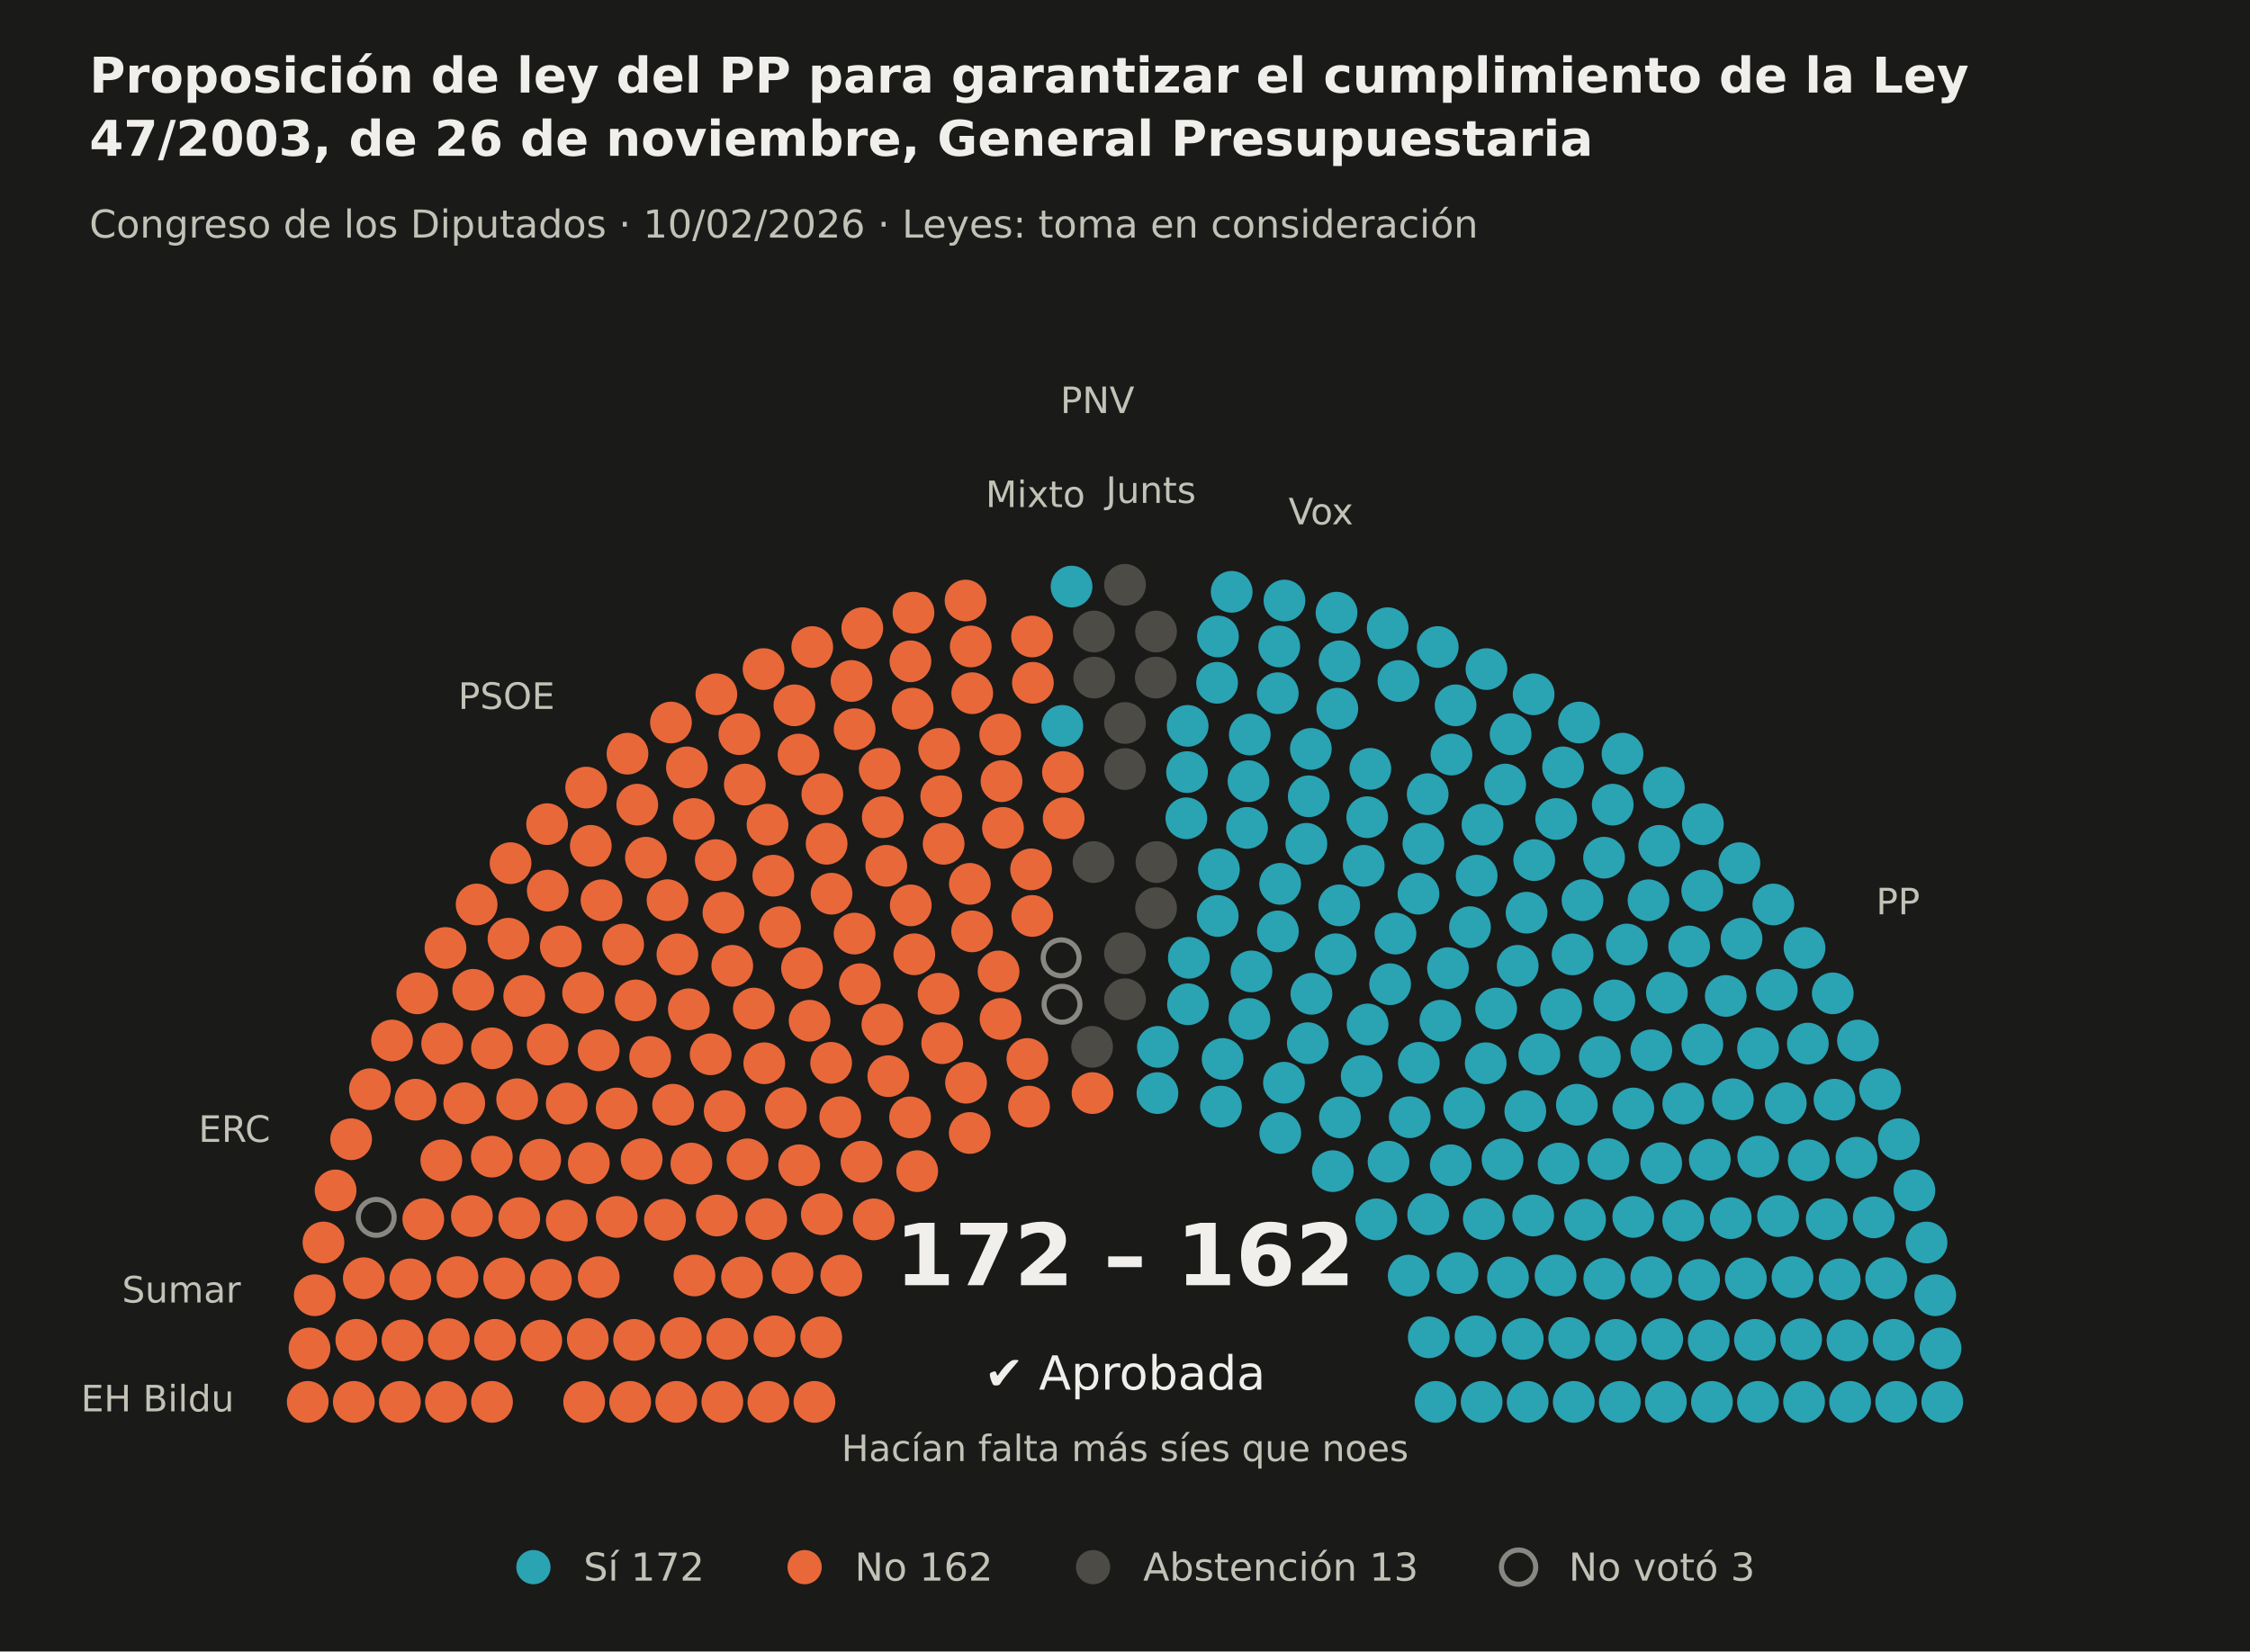
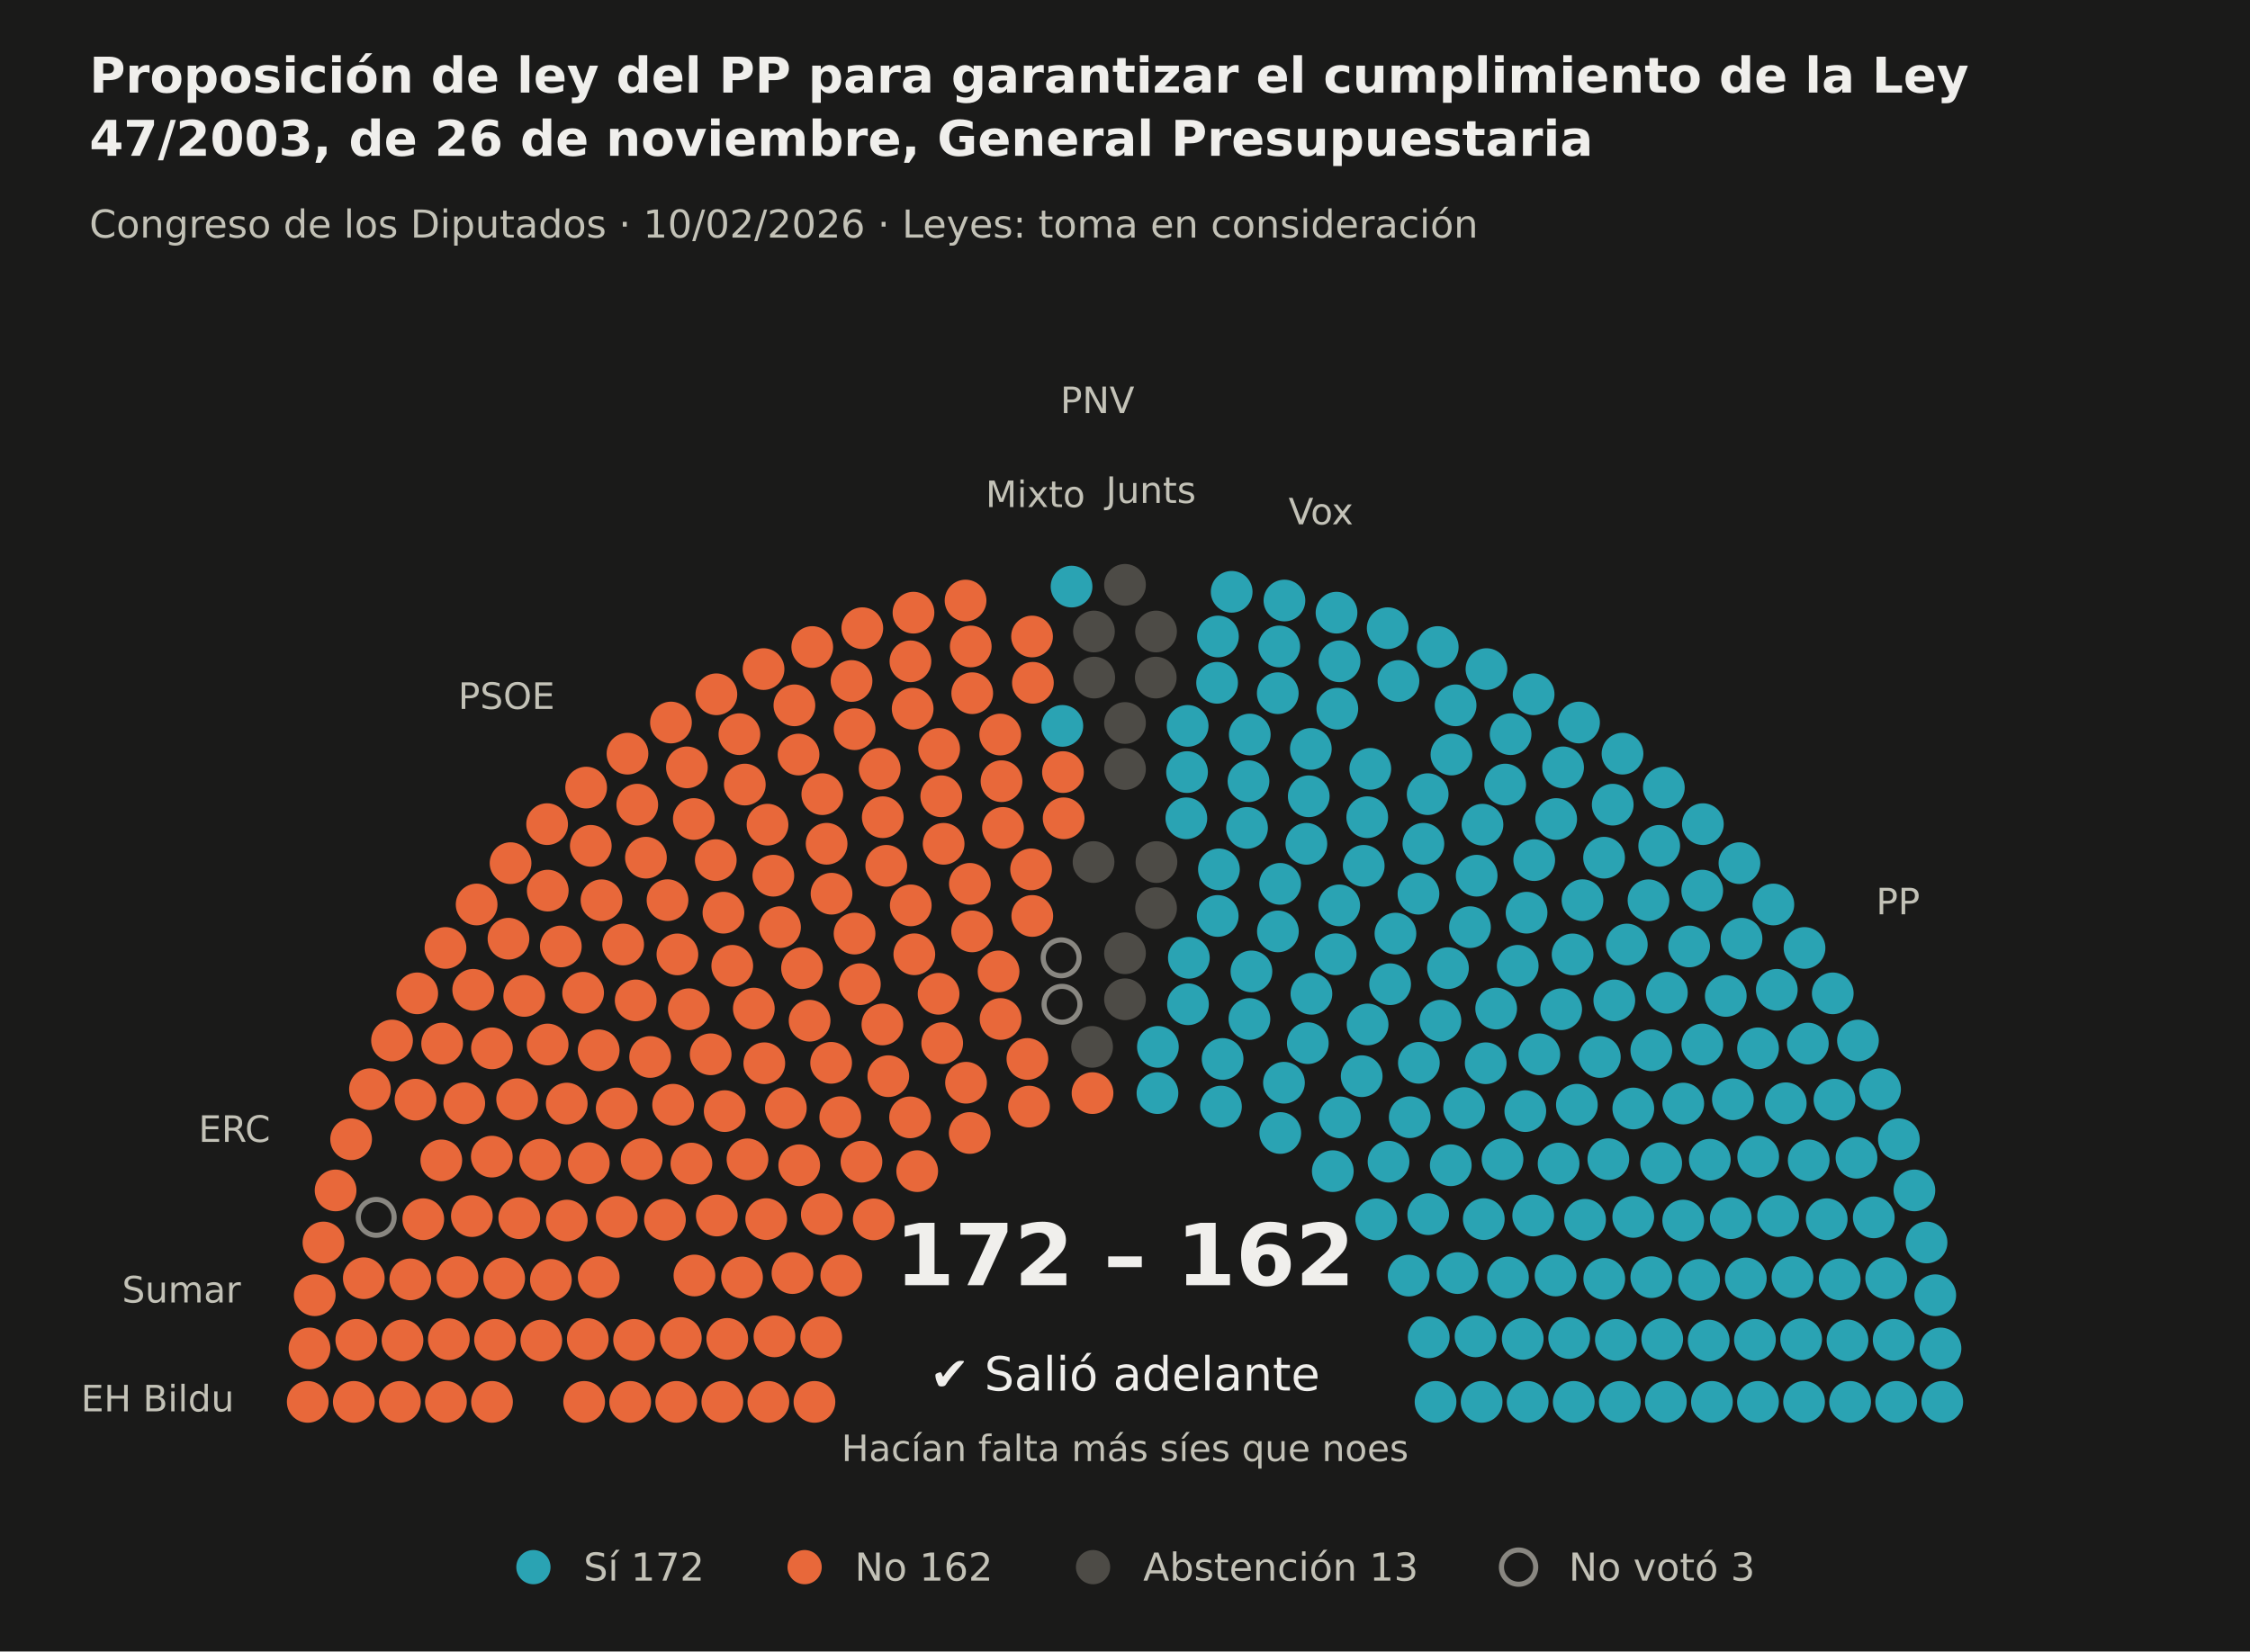
<svg xmlns="http://www.w3.org/2000/svg" xmlns:xlink="http://www.w3.org/1999/xlink" width="525.6pt" height="385.884pt" viewBox="0 0 525.6 385.884" version="1.1">
  <defs>
    <style type="text/css">*{stroke-linejoin: round; stroke-linecap: butt}</style>
  </defs>
  <g id="figure_1">
    <g id="patch_1">
      <path d="M 0 385.884  L 525.6 385.884  L 525.6 0  L 0 0  z " style="fill: #1a1a19" />
    </g>
    <g id="axes_1">
      <g id="PathCollection_1">
        <defs>
          <path id="m3e438a8b8c" d="M 0 4.873  C 1.292 4.873 2.532 4.36 3.446 3.446  C 4.36 2.532 4.873 1.292 4.873 0  C 4.873 -1.292 4.36 -2.532 3.446 -3.446  C 2.532 -4.36 1.292 -4.873 0 -4.873  C -1.292 -4.873 -2.532 -4.36 -3.446 -3.446  C -4.36 -2.532 -4.873 -1.292 -4.873 0  C -4.873 1.292 -4.36 2.532 -3.446 3.446  C -2.532 4.36 -1.292 4.873 0 4.873  z " />
        </defs>
        <g clip-path="url(#p0f7a6aeadc)">
          <use xlink:href="#m3e438a8b8c" x="248.164" y="169.607" style="fill: #2aa3b3" />
          <use xlink:href="#m3e438a8b8c" x="250.314" y="137.058" style="fill: #2aa3b3" />
          <use xlink:href="#m3e438a8b8c" x="270.486" y="244.608" style="fill: #2aa3b3" />
          <use xlink:href="#m3e438a8b8c" x="277.436" y="169.607" style="fill: #2aa3b3" />
          <use xlink:href="#m3e438a8b8c" x="277.294" y="180.403" style="fill: #2aa3b3" />
          <use xlink:href="#m3e438a8b8c" x="270.383" y="255.411" style="fill: #2aa3b3" />
          <use xlink:href="#m3e438a8b8c" x="277.132" y="191.202" style="fill: #2aa3b3" />
          <use xlink:href="#m3e438a8b8c" x="284.515" y="148.723" style="fill: #2aa3b3" />
          <use xlink:href="#m3e438a8b8c" x="284.315" y="159.542" style="fill: #2aa3b3" />
          <use xlink:href="#m3e438a8b8c" x="287.719" y="138.283" style="fill: #2aa3b3" />
          <use xlink:href="#m3e438a8b8c" x="277.718" y="223.799" style="fill: #2aa3b3" />
          <use xlink:href="#m3e438a8b8c" x="277.515" y="234.651" style="fill: #2aa3b3" />
          <use xlink:href="#m3e438a8b8c" x="284.74" y="203.131" style="fill: #2aa3b3" />
          <use xlink:href="#m3e438a8b8c" x="291.948" y="171.631" style="fill: #2aa3b3" />
          <use xlink:href="#m3e438a8b8c" x="284.459" y="214.019" style="fill: #2aa3b3" />
          <use xlink:href="#m3e438a8b8c" x="291.648" y="182.532" style="fill: #2aa3b3" />
          <use xlink:href="#m3e438a8b8c" x="300.045" y="140.318" style="fill: #2aa3b3" />
          <use xlink:href="#m3e438a8b8c" x="298.834" y="151.05" style="fill: #2aa3b3" />
          <use xlink:href="#m3e438a8b8c" x="291.306" y="193.447" style="fill: #2aa3b3" />
          <use xlink:href="#m3e438a8b8c" x="298.487" y="161.972" style="fill: #2aa3b3" />
          <use xlink:href="#m3e438a8b8c" x="312.211" y="143.155" style="fill: #2aa3b3" />
          <use xlink:href="#m3e438a8b8c" x="285.598" y="247.433" style="fill: #2aa3b3" />
          <use xlink:href="#m3e438a8b8c" x="306.211" y="174.986" style="fill: #2aa3b3" />
          <use xlink:href="#m3e438a8b8c" x="312.921" y="154.522" style="fill: #2aa3b3" />
          <use xlink:href="#m3e438a8b8c" x="292.333" y="226.978" style="fill: #2aa3b3" />
          <use xlink:href="#m3e438a8b8c" x="299.037" y="206.519" style="fill: #2aa3b3" />
          <use xlink:href="#m3e438a8b8c" x="305.724" y="186.058" style="fill: #2aa3b3" />
          <use xlink:href="#m3e438a8b8c" x="312.401" y="165.595" style="fill: #2aa3b3" />
          <use xlink:href="#m3e438a8b8c" x="285.218" y="258.564" style="fill: #2aa3b3" />
          <use xlink:href="#m3e438a8b8c" x="291.868" y="238.096" style="fill: #2aa3b3" />
          <use xlink:href="#m3e438a8b8c" x="298.518" y="217.629" style="fill: #2aa3b3" />
          <use xlink:href="#m3e438a8b8c" x="305.169" y="197.162" style="fill: #2aa3b3" />
          <use xlink:href="#m3e438a8b8c" x="324.166" y="146.781" style="fill: #2aa3b3" />
          <use xlink:href="#m3e438a8b8c" x="326.682" y="159.117" style="fill: #2aa3b3" />
          <use xlink:href="#m3e438a8b8c" x="320.103" y="179.642" style="fill: #2aa3b3" />
          <use xlink:href="#m3e438a8b8c" x="319.387" y="190.947" style="fill: #2aa3b3" />
          <use xlink:href="#m3e438a8b8c" x="335.858" y="151.182" style="fill: #2aa3b3" />
          <use xlink:href="#m3e438a8b8c" x="312.844" y="211.545" style="fill: #2aa3b3" />
          <use xlink:href="#m3e438a8b8c" x="318.567" y="202.305" style="fill: #2aa3b3" />
          <use xlink:href="#m3e438a8b8c" x="306.346" y="232.205" style="fill: #2aa3b3" />
          <use xlink:href="#m3e438a8b8c" x="312.014" y="222.973" style="fill: #2aa3b3" />
          <use xlink:href="#m3e438a8b8c" x="340.028" y="164.803" style="fill: #2aa3b3" />
          <use xlink:href="#m3e438a8b8c" x="347.237" y="156.337" style="fill: #2aa3b3" />
          <use xlink:href="#m3e438a8b8c" x="299.933" y="252.986" style="fill: #2aa3b3" />
          <use xlink:href="#m3e438a8b8c" x="333.507" y="185.56" style="fill: #2aa3b3" />
          <use xlink:href="#m3e438a8b8c" x="339.059" y="176.307" style="fill: #2aa3b3" />
          <use xlink:href="#m3e438a8b8c" x="305.505" y="243.745" style="fill: #2aa3b3" />
          <use xlink:href="#m3e438a8b8c" x="332.504" y="197.151" style="fill: #2aa3b3" />
          <use xlink:href="#m3e438a8b8c" x="299.073" y="264.732" style="fill: #2aa3b3" />
          <use xlink:href="#m3e438a8b8c" x="325.974" y="218.139" style="fill: #2aa3b3" />
          <use xlink:href="#m3e438a8b8c" x="331.354" y="208.82" style="fill: #2aa3b3" />
          <use xlink:href="#m3e438a8b8c" x="352.874" y="171.545" style="fill: #2aa3b3" />
          <use xlink:href="#m3e438a8b8c" x="358.255" y="162.226" style="fill: #2aa3b3" />
          <use xlink:href="#m3e438a8b8c" x="351.612" y="183.319" style="fill: #2aa3b3" />
          <use xlink:href="#m3e438a8b8c" x="346.307" y="192.69" style="fill: #2aa3b3" />
          <use xlink:href="#m3e438a8b8c" x="324.734" y="229.965" style="fill: #2aa3b3" />
          <use xlink:href="#m3e438a8b8c" x="319.473" y="239.373" style="fill: #2aa3b3" />
          <use xlink:href="#m3e438a8b8c" x="344.951" y="204.611" style="fill: #2aa3b3" />
          <use xlink:href="#m3e438a8b8c" x="368.863" y="168.823" style="fill: #2aa3b3" />
          <use xlink:href="#m3e438a8b8c" x="365.136" y="179.299" style="fill: #2aa3b3" />
          <use xlink:href="#m3e438a8b8c" x="318.091" y="251.457" style="fill: #2aa3b3" />
          <use xlink:href="#m3e438a8b8c" x="343.39" y="216.636" style="fill: #2aa3b3" />
          <use xlink:href="#m3e438a8b8c" x="363.524" y="191.371" style="fill: #2aa3b3" />
          <use xlink:href="#m3e438a8b8c" x="338.249" y="226.213" style="fill: #2aa3b3" />
          <use xlink:href="#m3e438a8b8c" x="313.003" y="261.079" style="fill: #2aa3b3" />
          <use xlink:href="#m3e438a8b8c" x="358.395" y="200.971" style="fill: #2aa3b3" />
          <use xlink:href="#m3e438a8b8c" x="379.018" y="176.1" style="fill: #2aa3b3" />
          <use xlink:href="#m3e438a8b8c" x="376.734" y="188.014" style="fill: #2aa3b3" />
          <use xlink:href="#m3e438a8b8c" x="356.606" y="213.255" style="fill: #2aa3b3" />
          <use xlink:href="#m3e438a8b8c" x="336.478" y="238.497" style="fill: #2aa3b3" />
          <use xlink:href="#m3e438a8b8c" x="331.447" y="248.336" style="fill: #2aa3b3" />
          <use xlink:href="#m3e438a8b8c" x="388.675" y="184.025" style="fill: #2aa3b3" />
          <use xlink:href="#m3e438a8b8c" x="374.711" y="200.403" style="fill: #2aa3b3" />
          <use xlink:href="#m3e438a8b8c" x="311.342" y="273.647" style="fill: #2aa3b3" />
          <use xlink:href="#m3e438a8b8c" x="354.543" y="225.668" style="fill: #2aa3b3" />
          <use xlink:href="#m3e438a8b8c" x="369.667" y="210.331" style="fill: #2aa3b3" />
          <use xlink:href="#m3e438a8b8c" x="349.505" y="235.657" style="fill: #2aa3b3" />
          <use xlink:href="#m3e438a8b8c" x="387.593" y="197.635" style="fill: #2aa3b3" />
          <use xlink:href="#m3e438a8b8c" x="329.315" y="261.044" style="fill: #2aa3b3" />
          <use xlink:href="#m3e438a8b8c" x="367.358" y="223" style="fill: #2aa3b3" />
          <use xlink:href="#m3e438a8b8c" x="397.793" y="192.565" style="fill: #2aa3b3" />
          <use xlink:href="#m3e438a8b8c" x="385.091" y="210.352" style="fill: #2aa3b3" />
          <use xlink:href="#m3e438a8b8c" x="347.059" y="248.434" style="fill: #2aa3b3" />
          <use xlink:href="#m3e438a8b8c" x="324.364" y="271.436" style="fill: #2aa3b3" />
          <use xlink:href="#m3e438a8b8c" x="380.028" y="220.691" style="fill: #2aa3b3" />
          <use xlink:href="#m3e438a8b8c" x="364.691" y="235.816" style="fill: #2aa3b3" />
          <use xlink:href="#m3e438a8b8c" x="397.643" y="208.098" style="fill: #2aa3b3" />
          <use xlink:href="#m3e438a8b8c" x="406.333" y="201.683" style="fill: #2aa3b3" />
          <use xlink:href="#m3e438a8b8c" x="342.023" y="258.912" style="fill: #2aa3b3" />
          <use xlink:href="#m3e438a8b8c" x="359.587" y="246.344" style="fill: #2aa3b3" />
          <use xlink:href="#m3e438a8b8c" x="377.103" y="233.752" style="fill: #2aa3b3" />
          <use xlink:href="#m3e438a8b8c" x="394.59" y="221.145" style="fill: #2aa3b3" />
          <use xlink:href="#m3e438a8b8c" x="414.258" y="211.34" style="fill: #2aa3b3" />
          <use xlink:href="#m3e438a8b8c" x="389.388" y="231.964" style="fill: #2aa3b3" />
          <use xlink:href="#m3e438a8b8c" x="406.819" y="219.336" style="fill: #2aa3b3" />
          <use xlink:href="#m3e438a8b8c" x="321.491" y="284.917" style="fill: #2aa3b3" />
          <use xlink:href="#m3e438a8b8c" x="338.901" y="272.268" style="fill: #2aa3b3" />
          <use xlink:href="#m3e438a8b8c" x="356.312" y="259.618" style="fill: #2aa3b3" />
          <use xlink:href="#m3e438a8b8c" x="373.722" y="246.969" style="fill: #2aa3b3" />
          <use xlink:href="#m3e438a8b8c" x="403.14" y="232.705" style="fill: #2aa3b3" />
          <use xlink:href="#m3e438a8b8c" x="385.748" y="245.408" style="fill: #2aa3b3" />
          <use xlink:href="#m3e438a8b8c" x="421.535" y="221.495" style="fill: #2aa3b3" />
          <use xlink:href="#m3e438a8b8c" x="368.361" y="258.13" style="fill: #2aa3b3" />
          <use xlink:href="#m3e438a8b8c" x="350.986" y="270.885" style="fill: #2aa3b3" />
          <use xlink:href="#m3e438a8b8c" x="415.06" y="231.275" style="fill: #2aa3b3" />
          <use xlink:href="#m3e438a8b8c" x="333.628" y="283.704" style="fill: #2aa3b3" />
          <use xlink:href="#m3e438a8b8c" x="397.668" y="244.052" style="fill: #2aa3b3" />
          <use xlink:href="#m3e438a8b8c" x="381.539" y="259.005" style="fill: #2aa3b3" />
          <use xlink:href="#m3e438a8b8c" x="428.132" y="232.104" style="fill: #2aa3b3" />
          <use xlink:href="#m3e438a8b8c" x="410.678" y="244.949" style="fill: #2aa3b3" />
          <use xlink:href="#m3e438a8b8c" x="364.089" y="271.874" style="fill: #2aa3b3" />
          <use xlink:href="#m3e438a8b8c" x="393.208" y="257.854" style="fill: #2aa3b3" />
          <use xlink:href="#m3e438a8b8c" x="422.314" y="243.839" style="fill: #2aa3b3" />
          <use xlink:href="#m3e438a8b8c" x="346.614" y="284.853" style="fill: #2aa3b3" />
          <use xlink:href="#m3e438a8b8c" x="375.708" y="270.854" style="fill: #2aa3b3" />
          <use xlink:href="#m3e438a8b8c" x="404.798" y="256.852" style="fill: #2aa3b3" />
          <use xlink:href="#m3e438a8b8c" x="434.021" y="243.122" style="fill: #2aa3b3" />
          <use xlink:href="#m3e438a8b8c" x="358.153" y="284.012" style="fill: #2aa3b3" />
          <use xlink:href="#m3e438a8b8c" x="417.152" y="257.787" style="fill: #2aa3b3" />
          <use xlink:href="#m3e438a8b8c" x="329.074" y="298.052" style="fill: #2aa3b3" />
          <use xlink:href="#m3e438a8b8c" x="388.054" y="271.792" style="fill: #2aa3b3" />
          <use xlink:href="#m3e438a8b8c" x="428.533" y="256.946" style="fill: #2aa3b3" />
          <use xlink:href="#m3e438a8b8c" x="399.412" y="270.972" style="fill: #2aa3b3" />
          <use xlink:href="#m3e438a8b8c" x="439.177" y="254.501" style="fill: #2aa3b3" />
          <use xlink:href="#m3e438a8b8c" x="370.27" y="285.008" style="fill: #2aa3b3" />
          <use xlink:href="#m3e438a8b8c" x="340.48" y="297.465" style="fill: #2aa3b3" />
          <use xlink:href="#m3e438a8b8c" x="410.716" y="270.255" style="fill: #2aa3b3" />
          <use xlink:href="#m3e438a8b8c" x="381.527" y="284.345" style="fill: #2aa3b3" />
          <use xlink:href="#m3e438a8b8c" x="422.513" y="271.129" style="fill: #2aa3b3" />
          <use xlink:href="#m3e438a8b8c" x="443.578" y="266.193" style="fill: #2aa3b3" />
          <use xlink:href="#m3e438a8b8c" x="433.678" y="270.511" style="fill: #2aa3b3" />
          <use xlink:href="#m3e438a8b8c" x="352.262" y="298.491" style="fill: #2aa3b3" />
          <use xlink:href="#m3e438a8b8c" x="393.197" y="285.19" style="fill: #2aa3b3" />
          <use xlink:href="#m3e438a8b8c" x="404.301" y="284.635" style="fill: #2aa3b3" />
          <use xlink:href="#m3e438a8b8c" x="363.38" y="298.026" style="fill: #2aa3b3" />
          <use xlink:href="#m3e438a8b8c" x="415.373" y="284.148" style="fill: #2aa3b3" />
          <use xlink:href="#m3e438a8b8c" x="447.204" y="278.148" style="fill: #2aa3b3" />
          <use xlink:href="#m3e438a8b8c" x="426.723" y="284.876" style="fill: #2aa3b3" />
          <use xlink:href="#m3e438a8b8c" x="374.755" y="298.813" style="fill: #2aa3b3" />
          <use xlink:href="#m3e438a8b8c" x="437.714" y="284.446" style="fill: #2aa3b3" />
          <use xlink:href="#m3e438a8b8c" x="385.741" y="298.421" style="fill: #2aa3b3" />
          <use xlink:href="#m3e438a8b8c" x="333.76" y="312.475" style="fill: #2aa3b3" />
          <use xlink:href="#m3e438a8b8c" x="396.911" y="299.052" style="fill: #2aa3b3" />
          <use xlink:href="#m3e438a8b8c" x="407.827" y="298.711" style="fill: #2aa3b3" />
          <use xlink:href="#m3e438a8b8c" x="450.041" y="290.314" style="fill: #2aa3b3" />
          <use xlink:href="#m3e438a8b8c" x="344.687" y="312.251" style="fill: #2aa3b3" />
          <use xlink:href="#m3e438a8b8c" x="418.727" y="298.411" style="fill: #2aa3b3" />
          <use xlink:href="#m3e438a8b8c" x="429.752" y="298.932" style="fill: #2aa3b3" />
          <use xlink:href="#m3e438a8b8c" x="440.616" y="298.661" style="fill: #2aa3b3" />
          <use xlink:href="#m3e438a8b8c" x="355.708" y="312.843" style="fill: #2aa3b3" />
          <use xlink:href="#m3e438a8b8c" x="366.559" y="312.64" style="fill: #2aa3b3" />
          <use xlink:href="#m3e438a8b8c" x="452.076" y="302.64" style="fill: #2aa3b3" />
          <use xlink:href="#m3e438a8b8c" x="377.475" y="313.072" style="fill: #2aa3b3" />
          <use xlink:href="#m3e438a8b8c" x="388.293" y="312.891" style="fill: #2aa3b3" />
          <use xlink:href="#m3e438a8b8c" x="399.156" y="313.227" style="fill: #2aa3b3" />
          <use xlink:href="#m3e438a8b8c" x="409.956" y="313.065" style="fill: #2aa3b3" />
          <use xlink:href="#m3e438a8b8c" x="420.751" y="312.922" style="fill: #2aa3b3" />
          <use xlink:href="#m3e438a8b8c" x="431.578" y="313.193" style="fill: #2aa3b3" />
          <use xlink:href="#m3e438a8b8c" x="442.365" y="313.063" style="fill: #2aa3b3" />
          <use xlink:href="#m3e438a8b8c" x="453.3" y="315.072" style="fill: #2aa3b3" />
          <use xlink:href="#m3e438a8b8c" x="335.345" y="327.559" style="fill: #2aa3b3" />
          <use xlink:href="#m3e438a8b8c" x="346.106" y="327.559" style="fill: #2aa3b3" />
          <use xlink:href="#m3e438a8b8c" x="356.866" y="327.559" style="fill: #2aa3b3" />
          <use xlink:href="#m3e438a8b8c" x="367.626" y="327.559" style="fill: #2aa3b3" />
          <use xlink:href="#m3e438a8b8c" x="378.387" y="327.559" style="fill: #2aa3b3" />
          <use xlink:href="#m3e438a8b8c" x="389.147" y="327.559" style="fill: #2aa3b3" />
          <use xlink:href="#m3e438a8b8c" x="399.907" y="327.559" style="fill: #2aa3b3" />
          <use xlink:href="#m3e438a8b8c" x="410.668" y="327.559" style="fill: #2aa3b3" />
          <use xlink:href="#m3e438a8b8c" x="421.428" y="327.559" style="fill: #2aa3b3" />
          <use xlink:href="#m3e438a8b8c" x="432.188" y="327.559" style="fill: #2aa3b3" />
          <use xlink:href="#m3e438a8b8c" x="442.949" y="327.559" style="fill: #2aa3b3" />
          <use xlink:href="#m3e438a8b8c" x="453.709" y="327.559" style="fill: #2aa3b3" />
        </g>
      </g>
      <g id="PathCollection_2">
        <defs>
          <path id="m6b6312dc96" d="M 0 4.873  C 1.292 4.873 2.532 4.36 3.446 3.446  C 4.36 2.532 4.873 1.292 4.873 0  C 4.873 -1.292 4.36 -2.532 3.446 -3.446  C 2.532 -4.36 1.292 -4.873 0 -4.873  C -1.292 -4.873 -2.532 -4.36 -3.446 -3.446  C -4.36 -2.532 -4.873 -1.292 -4.873 0  C -4.873 1.292 -4.36 2.532 -3.446 3.446  C -2.532 4.36 -1.292 4.873 0 4.873  z " />
        </defs>
        <g clip-path="url(#p0f7a6aeadc)">
          <use xlink:href="#m6b6312dc96" x="190.255" y="327.559" style="fill: #e8683a" />
          <use xlink:href="#m6b6312dc96" x="179.494" y="327.559" style="fill: #e8683a" />
          <use xlink:href="#m6b6312dc96" x="168.734" y="327.559" style="fill: #e8683a" />
          <use xlink:href="#m6b6312dc96" x="157.974" y="327.559" style="fill: #e8683a" />
          <use xlink:href="#m6b6312dc96" x="147.213" y="327.559" style="fill: #e8683a" />
          <use xlink:href="#m6b6312dc96" x="136.453" y="327.559" style="fill: #e8683a" />
          <use xlink:href="#m6b6312dc96" x="114.932" y="327.559" style="fill: #e8683a" />
          <use xlink:href="#m6b6312dc96" x="104.172" y="327.559" style="fill: #e8683a" />
          <use xlink:href="#m6b6312dc96" x="93.412" y="327.559" style="fill: #e8683a" />
          <use xlink:href="#m6b6312dc96" x="82.651" y="327.559" style="fill: #e8683a" />
          <use xlink:href="#m6b6312dc96" x="71.891" y="327.559" style="fill: #e8683a" />
          <use xlink:href="#m6b6312dc96" x="72.3" y="315.072" style="fill: #e8683a" />
          <use xlink:href="#m6b6312dc96" x="83.235" y="313.063" style="fill: #e8683a" />
          <use xlink:href="#m6b6312dc96" x="94.022" y="313.193" style="fill: #e8683a" />
          <use xlink:href="#m6b6312dc96" x="104.849" y="312.922" style="fill: #e8683a" />
          <use xlink:href="#m6b6312dc96" x="115.644" y="313.065" style="fill: #e8683a" />
          <use xlink:href="#m6b6312dc96" x="126.444" y="313.227" style="fill: #e8683a" />
          <use xlink:href="#m6b6312dc96" x="137.307" y="312.891" style="fill: #e8683a" />
          <use xlink:href="#m6b6312dc96" x="148.125" y="313.072" style="fill: #e8683a" />
          <use xlink:href="#m6b6312dc96" x="73.524" y="302.64" style="fill: #e8683a" />
          <use xlink:href="#m6b6312dc96" x="159.041" y="312.64" style="fill: #e8683a" />
          <use xlink:href="#m6b6312dc96" x="169.892" y="312.843" style="fill: #e8683a" />
          <use xlink:href="#m6b6312dc96" x="84.984" y="298.661" style="fill: #e8683a" />
          <use xlink:href="#m6b6312dc96" x="95.848" y="298.932" style="fill: #e8683a" />
          <use xlink:href="#m6b6312dc96" x="180.913" y="312.251" style="fill: #e8683a" />
          <use xlink:href="#m6b6312dc96" x="106.873" y="298.411" style="fill: #e8683a" />
          <use xlink:href="#m6b6312dc96" x="117.773" y="298.711" style="fill: #e8683a" />
          <use xlink:href="#m6b6312dc96" x="75.559" y="290.314" style="fill: #e8683a" />
          <use xlink:href="#m6b6312dc96" x="191.84" y="312.475" style="fill: #e8683a" />
          <use xlink:href="#m6b6312dc96" x="128.689" y="299.052" style="fill: #e8683a" />
          <use xlink:href="#m6b6312dc96" x="139.859" y="298.421" style="fill: #e8683a" />
          <use xlink:href="#m6b6312dc96" x="98.877" y="284.876" style="fill: #e8683a" />
          <use xlink:href="#m6b6312dc96" x="78.396" y="278.148" style="fill: #e8683a" />
          <use xlink:href="#m6b6312dc96" x="110.227" y="284.148" style="fill: #e8683a" />
          <use xlink:href="#m6b6312dc96" x="162.22" y="298.026" style="fill: #e8683a" />
          <use xlink:href="#m6b6312dc96" x="121.299" y="284.635" style="fill: #e8683a" />
          <use xlink:href="#m6b6312dc96" x="173.338" y="298.491" style="fill: #e8683a" />
          <use xlink:href="#m6b6312dc96" x="132.403" y="285.19" style="fill: #e8683a" />
          <use xlink:href="#m6b6312dc96" x="82.022" y="266.193" style="fill: #e8683a" />
          <use xlink:href="#m6b6312dc96" x="103.087" y="271.129" style="fill: #e8683a" />
          <use xlink:href="#m6b6312dc96" x="144.073" y="284.345" style="fill: #e8683a" />
          <use xlink:href="#m6b6312dc96" x="185.12" y="297.465" style="fill: #e8683a" />
          <use xlink:href="#m6b6312dc96" x="114.884" y="270.255" style="fill: #e8683a" />
          <use xlink:href="#m6b6312dc96" x="155.33" y="285.008" style="fill: #e8683a" />
          <use xlink:href="#m6b6312dc96" x="126.188" y="270.972" style="fill: #e8683a" />
          <use xlink:href="#m6b6312dc96" x="86.423" y="254.501" style="fill: #e8683a" />
          <use xlink:href="#m6b6312dc96" x="97.067" y="256.946" style="fill: #e8683a" />
          <use xlink:href="#m6b6312dc96" x="196.526" y="298.052" style="fill: #e8683a" />
          <use xlink:href="#m6b6312dc96" x="137.546" y="271.792" style="fill: #e8683a" />
          <use xlink:href="#m6b6312dc96" x="108.448" y="257.787" style="fill: #e8683a" />
          <use xlink:href="#m6b6312dc96" x="167.447" y="284.012" style="fill: #e8683a" />
          <use xlink:href="#m6b6312dc96" x="91.579" y="243.122" style="fill: #e8683a" />
          <use xlink:href="#m6b6312dc96" x="120.802" y="256.852" style="fill: #e8683a" />
          <use xlink:href="#m6b6312dc96" x="149.892" y="270.854" style="fill: #e8683a" />
          <use xlink:href="#m6b6312dc96" x="178.986" y="284.853" style="fill: #e8683a" />
          <use xlink:href="#m6b6312dc96" x="103.286" y="243.839" style="fill: #e8683a" />
          <use xlink:href="#m6b6312dc96" x="132.392" y="257.854" style="fill: #e8683a" />
          <use xlink:href="#m6b6312dc96" x="161.511" y="271.874" style="fill: #e8683a" />
          <use xlink:href="#m6b6312dc96" x="114.922" y="244.949" style="fill: #e8683a" />
          <use xlink:href="#m6b6312dc96" x="144.061" y="259.005" style="fill: #e8683a" />
          <use xlink:href="#m6b6312dc96" x="97.468" y="232.104" style="fill: #e8683a" />
          <use xlink:href="#m6b6312dc96" x="191.972" y="283.704" style="fill: #e8683a" />
          <use xlink:href="#m6b6312dc96" x="127.932" y="244.052" style="fill: #e8683a" />
          <use xlink:href="#m6b6312dc96" x="110.54" y="231.275" style="fill: #e8683a" />
          <use xlink:href="#m6b6312dc96" x="174.614" y="270.885" style="fill: #e8683a" />
          <use xlink:href="#m6b6312dc96" x="157.239" y="258.13" style="fill: #e8683a" />
          <use xlink:href="#m6b6312dc96" x="139.852" y="245.408" style="fill: #e8683a" />
          <use xlink:href="#m6b6312dc96" x="104.065" y="221.495" style="fill: #e8683a" />
          <use xlink:href="#m6b6312dc96" x="122.46" y="232.705" style="fill: #e8683a" />
          <use xlink:href="#m6b6312dc96" x="204.109" y="284.917" style="fill: #e8683a" />
          <use xlink:href="#m6b6312dc96" x="186.699" y="272.268" style="fill: #e8683a" />
          <use xlink:href="#m6b6312dc96" x="169.288" y="259.618" style="fill: #e8683a" />
          <use xlink:href="#m6b6312dc96" x="151.878" y="246.969" style="fill: #e8683a" />
          <use xlink:href="#m6b6312dc96" x="118.781" y="219.336" style="fill: #e8683a" />
          <use xlink:href="#m6b6312dc96" x="136.212" y="231.964" style="fill: #e8683a" />
          <use xlink:href="#m6b6312dc96" x="111.342" y="211.34" style="fill: #e8683a" />
          <use xlink:href="#m6b6312dc96" x="131.01" y="221.145" style="fill: #e8683a" />
          <use xlink:href="#m6b6312dc96" x="148.497" y="233.752" style="fill: #e8683a" />
          <use xlink:href="#m6b6312dc96" x="166.012" y="246.344" style="fill: #e8683a" />
          <use xlink:href="#m6b6312dc96" x="183.577" y="258.912" style="fill: #e8683a" />
          <use xlink:href="#m6b6312dc96" x="119.267" y="201.683" style="fill: #e8683a" />
          <use xlink:href="#m6b6312dc96" x="127.957" y="208.098" style="fill: #e8683a" />
          <use xlink:href="#m6b6312dc96" x="160.909" y="235.816" style="fill: #e8683a" />
          <use xlink:href="#m6b6312dc96" x="201.236" y="271.436" style="fill: #e8683a" />
          <use xlink:href="#m6b6312dc96" x="145.572" y="220.691" style="fill: #e8683a" />
          <use xlink:href="#m6b6312dc96" x="178.541" y="248.434" style="fill: #e8683a" />
          <use xlink:href="#m6b6312dc96" x="140.509" y="210.352" style="fill: #e8683a" />
          <use xlink:href="#m6b6312dc96" x="196.285" y="261.044" style="fill: #e8683a" />
          <use xlink:href="#m6b6312dc96" x="158.242" y="223" style="fill: #e8683a" />
          <use xlink:href="#m6b6312dc96" x="127.807" y="192.565" style="fill: #e8683a" />
          <use xlink:href="#m6b6312dc96" x="138.007" y="197.635" style="fill: #e8683a" />
          <use xlink:href="#m6b6312dc96" x="176.095" y="235.657" style="fill: #e8683a" />
          <use xlink:href="#m6b6312dc96" x="155.933" y="210.331" style="fill: #e8683a" />
          <use xlink:href="#m6b6312dc96" x="214.258" y="273.647" style="fill: #e8683a" />
          <use xlink:href="#m6b6312dc96" x="171.057" y="225.668" style="fill: #e8683a" />
          <use xlink:href="#m6b6312dc96" x="150.889" y="200.403" style="fill: #e8683a" />
          <use xlink:href="#m6b6312dc96" x="136.925" y="184.025" style="fill: #e8683a" />
          <use xlink:href="#m6b6312dc96" x="194.153" y="248.336" style="fill: #e8683a" />
          <use xlink:href="#m6b6312dc96" x="189.122" y="238.497" style="fill: #e8683a" />
          <use xlink:href="#m6b6312dc96" x="168.994" y="213.255" style="fill: #e8683a" />
          <use xlink:href="#m6b6312dc96" x="148.866" y="188.014" style="fill: #e8683a" />
          <use xlink:href="#m6b6312dc96" x="146.582" y="176.1" style="fill: #e8683a" />
          <use xlink:href="#m6b6312dc96" x="212.597" y="261.079" style="fill: #e8683a" />
          <use xlink:href="#m6b6312dc96" x="167.205" y="200.971" style="fill: #e8683a" />
          <use xlink:href="#m6b6312dc96" x="187.351" y="226.213" style="fill: #e8683a" />
          <use xlink:href="#m6b6312dc96" x="162.076" y="191.371" style="fill: #e8683a" />
          <use xlink:href="#m6b6312dc96" x="207.509" y="251.457" style="fill: #e8683a" />
          <use xlink:href="#m6b6312dc96" x="182.21" y="216.636" style="fill: #e8683a" />
          <use xlink:href="#m6b6312dc96" x="160.464" y="179.299" style="fill: #e8683a" />
          <use xlink:href="#m6b6312dc96" x="180.649" y="204.611" style="fill: #e8683a" />
          <use xlink:href="#m6b6312dc96" x="156.737" y="168.823" style="fill: #e8683a" />
          <use xlink:href="#m6b6312dc96" x="206.127" y="239.373" style="fill: #e8683a" />
          <use xlink:href="#m6b6312dc96" x="200.866" y="229.965" style="fill: #e8683a" />
          <use xlink:href="#m6b6312dc96" x="179.293" y="192.69" style="fill: #e8683a" />
          <use xlink:href="#m6b6312dc96" x="173.988" y="183.319" style="fill: #e8683a" />
          <use xlink:href="#m6b6312dc96" x="226.527" y="264.732" style="fill: #e8683a" />
          <use xlink:href="#m6b6312dc96" x="199.626" y="218.139" style="fill: #e8683a" />
          <use xlink:href="#m6b6312dc96" x="194.246" y="208.82" style="fill: #e8683a" />
          <use xlink:href="#m6b6312dc96" x="172.726" y="171.545" style="fill: #e8683a" />
          <use xlink:href="#m6b6312dc96" x="167.345" y="162.226" style="fill: #e8683a" />
          <use xlink:href="#m6b6312dc96" x="193.096" y="197.151" style="fill: #e8683a" />
          <use xlink:href="#m6b6312dc96" x="220.095" y="243.745" style="fill: #e8683a" />
          <use xlink:href="#m6b6312dc96" x="186.541" y="176.307" style="fill: #e8683a" />
          <use xlink:href="#m6b6312dc96" x="225.667" y="252.986" style="fill: #e8683a" />
          <use xlink:href="#m6b6312dc96" x="192.093" y="185.56" style="fill: #e8683a" />
          <use xlink:href="#m6b6312dc96" x="178.363" y="156.337" style="fill: #e8683a" />
          <use xlink:href="#m6b6312dc96" x="185.572" y="164.803" style="fill: #e8683a" />
          <use xlink:href="#m6b6312dc96" x="213.586" y="222.973" style="fill: #e8683a" />
          <use xlink:href="#m6b6312dc96" x="219.254" y="232.205" style="fill: #e8683a" />
          <use xlink:href="#m6b6312dc96" x="207.033" y="202.305" style="fill: #e8683a" />
          <use xlink:href="#m6b6312dc96" x="212.756" y="211.545" style="fill: #e8683a" />
          <use xlink:href="#m6b6312dc96" x="206.213" y="190.947" style="fill: #e8683a" />
          <use xlink:href="#m6b6312dc96" x="189.742" y="151.182" style="fill: #e8683a" />
          <use xlink:href="#m6b6312dc96" x="199.642" y="170.385" style="fill: #e8683a" />
          <use xlink:href="#m6b6312dc96" x="205.497" y="179.642" style="fill: #e8683a" />
          <use xlink:href="#m6b6312dc96" x="198.918" y="159.117" style="fill: #e8683a" />
          <use xlink:href="#m6b6312dc96" x="201.434" y="146.781" style="fill: #e8683a" />
          <use xlink:href="#m6b6312dc96" x="240.382" y="258.564" style="fill: #e8683a" />
          <use xlink:href="#m6b6312dc96" x="233.732" y="238.096" style="fill: #e8683a" />
          <use xlink:href="#m6b6312dc96" x="227.082" y="217.629" style="fill: #e8683a" />
          <use xlink:href="#m6b6312dc96" x="220.431" y="197.162" style="fill: #e8683a" />
          <use xlink:href="#m6b6312dc96" x="213.199" y="165.595" style="fill: #e8683a" />
          <use xlink:href="#m6b6312dc96" x="219.876" y="186.058" style="fill: #e8683a" />
          <use xlink:href="#m6b6312dc96" x="226.563" y="206.519" style="fill: #e8683a" />
          <use xlink:href="#m6b6312dc96" x="233.267" y="226.978" style="fill: #e8683a" />
          <use xlink:href="#m6b6312dc96" x="212.679" y="154.522" style="fill: #e8683a" />
          <use xlink:href="#m6b6312dc96" x="240.002" y="247.433" style="fill: #e8683a" />
          <use xlink:href="#m6b6312dc96" x="219.389" y="174.986" style="fill: #e8683a" />
          <use xlink:href="#m6b6312dc96" x="213.389" y="143.155" style="fill: #e8683a" />
          <use xlink:href="#m6b6312dc96" x="227.113" y="161.972" style="fill: #e8683a" />
          <use xlink:href="#m6b6312dc96" x="234.294" y="193.447" style="fill: #e8683a" />
          <use xlink:href="#m6b6312dc96" x="226.766" y="151.05" style="fill: #e8683a" />
          <use xlink:href="#m6b6312dc96" x="233.952" y="182.532" style="fill: #e8683a" />
          <use xlink:href="#m6b6312dc96" x="225.555" y="140.318" style="fill: #e8683a" />
          <use xlink:href="#m6b6312dc96" x="241.141" y="214.019" style="fill: #e8683a" />
          <use xlink:href="#m6b6312dc96" x="233.652" y="171.631" style="fill: #e8683a" />
          <use xlink:href="#m6b6312dc96" x="240.86" y="203.131" style="fill: #e8683a" />
          <use xlink:href="#m6b6312dc96" x="241.285" y="159.542" style="fill: #e8683a" />
          <use xlink:href="#m6b6312dc96" x="241.085" y="148.723" style="fill: #e8683a" />
          <use xlink:href="#m6b6312dc96" x="255.217" y="255.411" style="fill: #e8683a" />
          <use xlink:href="#m6b6312dc96" x="248.468" y="191.202" style="fill: #e8683a" />
          <use xlink:href="#m6b6312dc96" x="248.306" y="180.403" style="fill: #e8683a" />
        </g>
      </g>
      <g id="PathCollection_3">
        <defs>
          <path id="m9049a30627" d="M 0 4.873  C 1.292 4.873 2.532 4.36 3.446 3.446  C 4.36 2.532 4.873 1.292 4.873 0  C 4.873 -1.292 4.36 -2.532 3.446 -3.446  C 2.532 -4.36 1.292 -4.873 0 -4.873  C -1.292 -4.873 -2.532 -4.36 -3.446 -3.446  C -4.36 -2.532 -4.873 -1.292 -4.873 0  C -4.873 1.292 -4.36 2.532 -3.446 3.446  C -2.532 4.36 -1.292 4.873 0 4.873  z " />
        </defs>
        <g clip-path="url(#p0f7a6aeadc)">
          <use xlink:href="#m9049a30627" x="255.114" y="244.608" style="fill: #4d4b46" />
          <use xlink:href="#m9049a30627" x="255.454" y="201.425" style="fill: #4d4b46" />
          <use xlink:href="#m9049a30627" x="255.611" y="158.323" style="fill: #4d4b46" />
          <use xlink:href="#m9049a30627" x="255.546" y="147.556" style="fill: #4d4b46" />
          <use xlink:href="#m9049a30627" x="262.8" y="233.492" style="fill: #4d4b46" />
          <use xlink:href="#m9049a30627" x="262.8" y="222.732" style="fill: #4d4b46" />
          <use xlink:href="#m9049a30627" x="262.8" y="179.691" style="fill: #4d4b46" />
          <use xlink:href="#m9049a30627" x="262.8" y="168.93" style="fill: #4d4b46" />
          <use xlink:href="#m9049a30627" x="262.8" y="136.649" style="fill: #4d4b46" />
          <use xlink:href="#m9049a30627" x="270.054" y="147.556" style="fill: #4d4b46" />
          <use xlink:href="#m9049a30627" x="269.989" y="158.323" style="fill: #4d4b46" />
          <use xlink:href="#m9049a30627" x="270.146" y="201.425" style="fill: #4d4b46" />
          <use xlink:href="#m9049a30627" x="270.058" y="212.2" style="fill: #4d4b46" />
        </g>
      </g>
      <g id="PathCollection_4">
        <defs>
          <path id="m7f354bedd1" d="M 0 4.183  C 1.109 4.183 2.174 3.743 2.958 2.958  C 3.743 2.174 4.183 1.109 4.183 0  C 4.183 -1.109 3.743 -2.174 2.958 -2.958  C 2.174 -3.743 1.109 -4.183 0 -4.183  C -1.109 -4.183 -2.174 -3.743 -2.958 -2.958  C -3.743 -2.174 -4.183 -1.109 -4.183 0  C -4.183 1.109 -3.743 2.174 -2.958 2.958  C -2.174 3.743 -1.109 4.183 0 4.183  z " style="stroke: #898781; stroke-width: 1.2" />
        </defs>
        <g clip-path="url(#p0f7a6aeadc)">
          <use xlink:href="#m7f354bedd1" x="87.886" y="284.446" style="fill: #1a1a19; stroke: #898781; stroke-width: 1.2" />
          <use xlink:href="#m7f354bedd1" x="248.085" y="234.651" style="fill: #1a1a19; stroke: #898781; stroke-width: 1.2" />
          <use xlink:href="#m7f354bedd1" x="247.882" y="223.799" style="fill: #1a1a19; stroke: #898781; stroke-width: 1.2" />
        </g>
      </g>
      <g id="text_1">
        <text style="font-size: 8.5px; font-family: 'DejaVu Sans', 'Helvetica', 'Arial', sans-serif; text-anchor: end; fill: #c3c2b7" x="54.709" y="329.767" transform="rotate(-0 54.70909 329.7669)">EH Bildu</text>
      </g>
      <g id="text_2">
        <text style="font-size: 8.5px; font-family: 'DejaVu Sans', 'Helvetica', 'Arial', sans-serif; text-anchor: end; fill: #c3c2b7" x="56.269" y="304.335" transform="rotate(-0 56.26894 304.3353)">Sumar</text>
      </g>
      <g id="text_3">
        <text style="font-size: 8.5px; font-family: 'DejaVu Sans', 'Helvetica', 'Arial', sans-serif; text-anchor: end; fill: #c3c2b7" x="63.163" y="266.806" transform="rotate(-0 63.16312 266.8059)">ERC</text>
      </g>
      <g id="text_4">
        <text style="font-size: 8.5px; font-family: 'DejaVu Sans', 'Helvetica', 'Arial', sans-serif; text-anchor: end; fill: #c3c2b7" x="129.606" y="165.638" transform="rotate(-0 129.6065 165.6375)">PSOE</text>
      </g>
      <g id="text_5">
        <text style="font-size: 8.5px; font-family: 'DejaVu Sans', 'Helvetica', 'Arial', sans-serif; text-anchor: middle; fill: #c3c2b7" x="241.869" y="118.481" transform="rotate(-0 241.8688 118.481)">Mixto</text>
      </g>
      <g id="text_6">
        <text style="font-size: 8.5px; font-family: 'DejaVu Sans', 'Helvetica', 'Arial', sans-serif; text-anchor: middle; fill: #c3c2b7" x="256.345" y="96.517" transform="rotate(-0 256.3447 96.51661)">PNV</text>
      </g>
      <g id="text_7">
        <text style="font-size: 8.5px; font-family: 'DejaVu Sans', 'Helvetica', 'Arial', sans-serif; text-anchor: middle; fill: #c3c2b7" x="268.856" y="117.514" transform="rotate(-0 268.8558 117.5138)">Junts</text>
      </g>
      <g id="text_8">
        <text style="font-size: 8.5px; font-family: 'DejaVu Sans', 'Helvetica', 'Arial', sans-serif; text-anchor: middle; fill: #c3c2b7" x="308.564" y="122.52" transform="rotate(-0 308.5642 122.5203)">Vox</text>
      </g>
      <g id="text_9">
        <text style="font-size: 8.5px; font-family: 'DejaVu Sans', 'Helvetica', 'Arial', sans-serif; text-anchor: start; fill: #c3c2b7" x="438.255" y="213.635" transform="rotate(-0 438.2547 213.6351)">PP</text>
      </g>
      <g id="text_10">
        <text style="font-weight: 700; font-size: 20px; font-family: 'DejaVu Sans', 'Helvetica', 'Arial', sans-serif; text-anchor: middle; fill: #f0efec" x="262.8" y="300.299" transform="rotate(-0 262.8 300.2993)">172 – 162</text>
      </g>
      <g id="text_11">
-         <text style="font-size: 11px; font-family: 'DejaVu Sans', 'Helvetica', 'Arial', sans-serif; text-anchor: middle; fill: #f0efec" x="262.8" y="324.689" transform="rotate(-0 262.8 324.6891)">✔ Aprobada</text>
+         <text style="font-size: 11px; font-family: 'DejaVu Sans', 'Helvetica', 'Arial', sans-serif; text-anchor: middle; fill: #f0efec" x="262.8" y="324.909" transform="rotate(-0 262.8 324.9091)">✔ Salió adelante</text>
      </g>
      <g id="text_12">
        <text style="font-size: 8.5px; font-family: 'DejaVu Sans', 'Helvetica', 'Arial', sans-serif; text-anchor: middle; fill: #c3c2b7" x="262.8" y="341.391" transform="rotate(-0 262.8 341.3914)">Hacían falta más síes que noes</text>
      </g>
    </g>
    <g id="text_13">
      <text style="font-weight: 700; font-size: 11.5px; font-family: 'DejaVu Sans', 'Helvetica', 'Arial', sans-serif; fill: #f0efec" transform="translate(20.88 21.63336)">Proposición de ley del PP para garantizar el cumplimiento de la Ley</text>
      <text style="font-weight: 700; font-size: 11.5px; font-family: 'DejaVu Sans', 'Helvetica', 'Arial', sans-serif; fill: #f0efec" transform="translate(20.88 36.39828)">47/2003, de 26 de noviembre, General Presupuestaria</text>
    </g>
    <g id="text_14">
      <text style="font-size: 9px; font-family: 'DejaVu Sans', 'Helvetica', 'Arial', sans-serif; text-anchor: start; fill: #c3c2b7" x="20.88" y="55.517" transform="rotate(-0 20.88 55.51734)">Congreso de los Diputados · 10/02/2026 · Leyes: toma en consideración</text>
    </g>
    <g id="legend_1">
      <g id="line2d_1">
        <defs>
          <path id="m065d1e06f8" d="M 0 4  C 1.061 4 2.078 3.579 2.828 2.828  C 3.579 2.078 4 1.061 4 0  C 4 -1.061 3.579 -2.078 2.828 -2.828  C 2.078 -3.579 1.061 -4 0 -4  C -1.061 -4 -2.078 -3.579 -2.828 -2.828  C -3.579 -2.078 -4 -1.061 -4 0  C -4 1.061 -3.579 2.078 -2.828 2.828  C -2.078 3.579 -1.061 4 0 4  z " />
        </defs>
        <g>
          <use xlink:href="#m065d1e06f8" x="124.606" y="366.172" style="fill: #2aa3b3" />
        </g>
      </g>
      <g id="text_15">
        <text style="font-size: 9px; font-family: 'DejaVu Sans', 'Helvetica', 'Arial', sans-serif; text-anchor: start; fill: #c3c2b7" x="136.306" y="369.322" transform="rotate(-0 136.3057 369.3219)">Sí 172</text>
      </g>
      <g id="line2d_2">
        <defs>
          <path id="mfff3015928" d="M 0 4  C 1.061 4 2.078 3.579 2.828 2.828  C 3.579 2.078 4 1.061 4 0  C 4 -1.061 3.579 -2.078 2.828 -2.828  C 2.078 -3.579 1.061 -4 0 -4  C -1.061 -4 -2.078 -3.579 -2.828 -2.828  C -3.579 -2.078 -4 -1.061 -4 0  C -4 1.061 -3.579 2.078 -2.828 2.828  C -2.078 3.579 -1.061 4 0 4  z " />
        </defs>
        <g>
          <use xlink:href="#mfff3015928" x="187.959" y="366.172" style="fill: #e8683a" />
        </g>
      </g>
      <g id="text_16">
        <text style="font-size: 9px; font-family: 'DejaVu Sans', 'Helvetica', 'Arial', sans-serif; text-anchor: start; fill: #c3c2b7" x="199.659" y="369.322" transform="rotate(-0 199.6587 369.3219)">No 162</text>
      </g>
      <g id="line2d_3">
        <defs>
          <path id="m77332fd2d9" d="M 0 4  C 1.061 4 2.078 3.579 2.828 2.828  C 3.579 2.078 4 1.061 4 0  C 4 -1.061 3.579 -2.078 2.828 -2.828  C 2.078 -3.579 1.061 -4 0 -4  C -1.061 -4 -2.078 -3.579 -2.828 -2.828  C -3.579 -2.078 -4 -1.061 -4 0  C -4 1.061 -3.579 2.078 -2.828 2.828  C -2.078 3.579 -1.061 4 0 4  z " />
        </defs>
        <g>
          <use xlink:href="#m77332fd2d9" x="255.338" y="366.172" style="fill: #4d4b46" />
        </g>
      </g>
      <g id="text_17">
        <text style="font-size: 9px; font-family: 'DejaVu Sans', 'Helvetica', 'Arial', sans-serif; text-anchor: start; fill: #c3c2b7" x="267.038" y="369.322" transform="rotate(-0 267.0377 369.3219)">Abstención 13</text>
      </g>
      <g id="line2d_4">
        <defs>
          <path id="mbf8eaf58c1" d="M 0 4  C 1.061 4 2.078 3.579 2.828 2.828  C 3.579 2.078 4 1.061 4 0  C 4 -1.061 3.579 -2.078 2.828 -2.828  C 2.078 -3.579 1.061 -4 0 -4  C -1.061 -4 -2.078 -3.579 -2.828 -2.828  C -3.579 -2.078 -4 -1.061 -4 0  C -4 1.061 -3.579 2.078 -2.828 2.828  C -2.078 3.579 -1.061 4 0 4  z " style="stroke: #898781; stroke-width: 1.2" />
        </defs>
        <g>
          <use xlink:href="#mbf8eaf58c1" x="354.739" y="366.172" style="fill: #1a1a19; stroke: #898781; stroke-width: 1.2" />
        </g>
      </g>
      <g id="text_18">
        <text style="font-size: 9px; font-family: 'DejaVu Sans', 'Helvetica', 'Arial', sans-serif; text-anchor: start; fill: #c3c2b7" x="366.439" y="369.322" transform="rotate(-0 366.4385 369.3219)">No votó 3</text>
      </g>
    </g>
  </g>
  <defs>
    <clipPath id="p0f7a6aeadc">
      <rect x="10.8" y="79.377" width="504" height="263.455" />
    </clipPath>
  </defs>
</svg>
